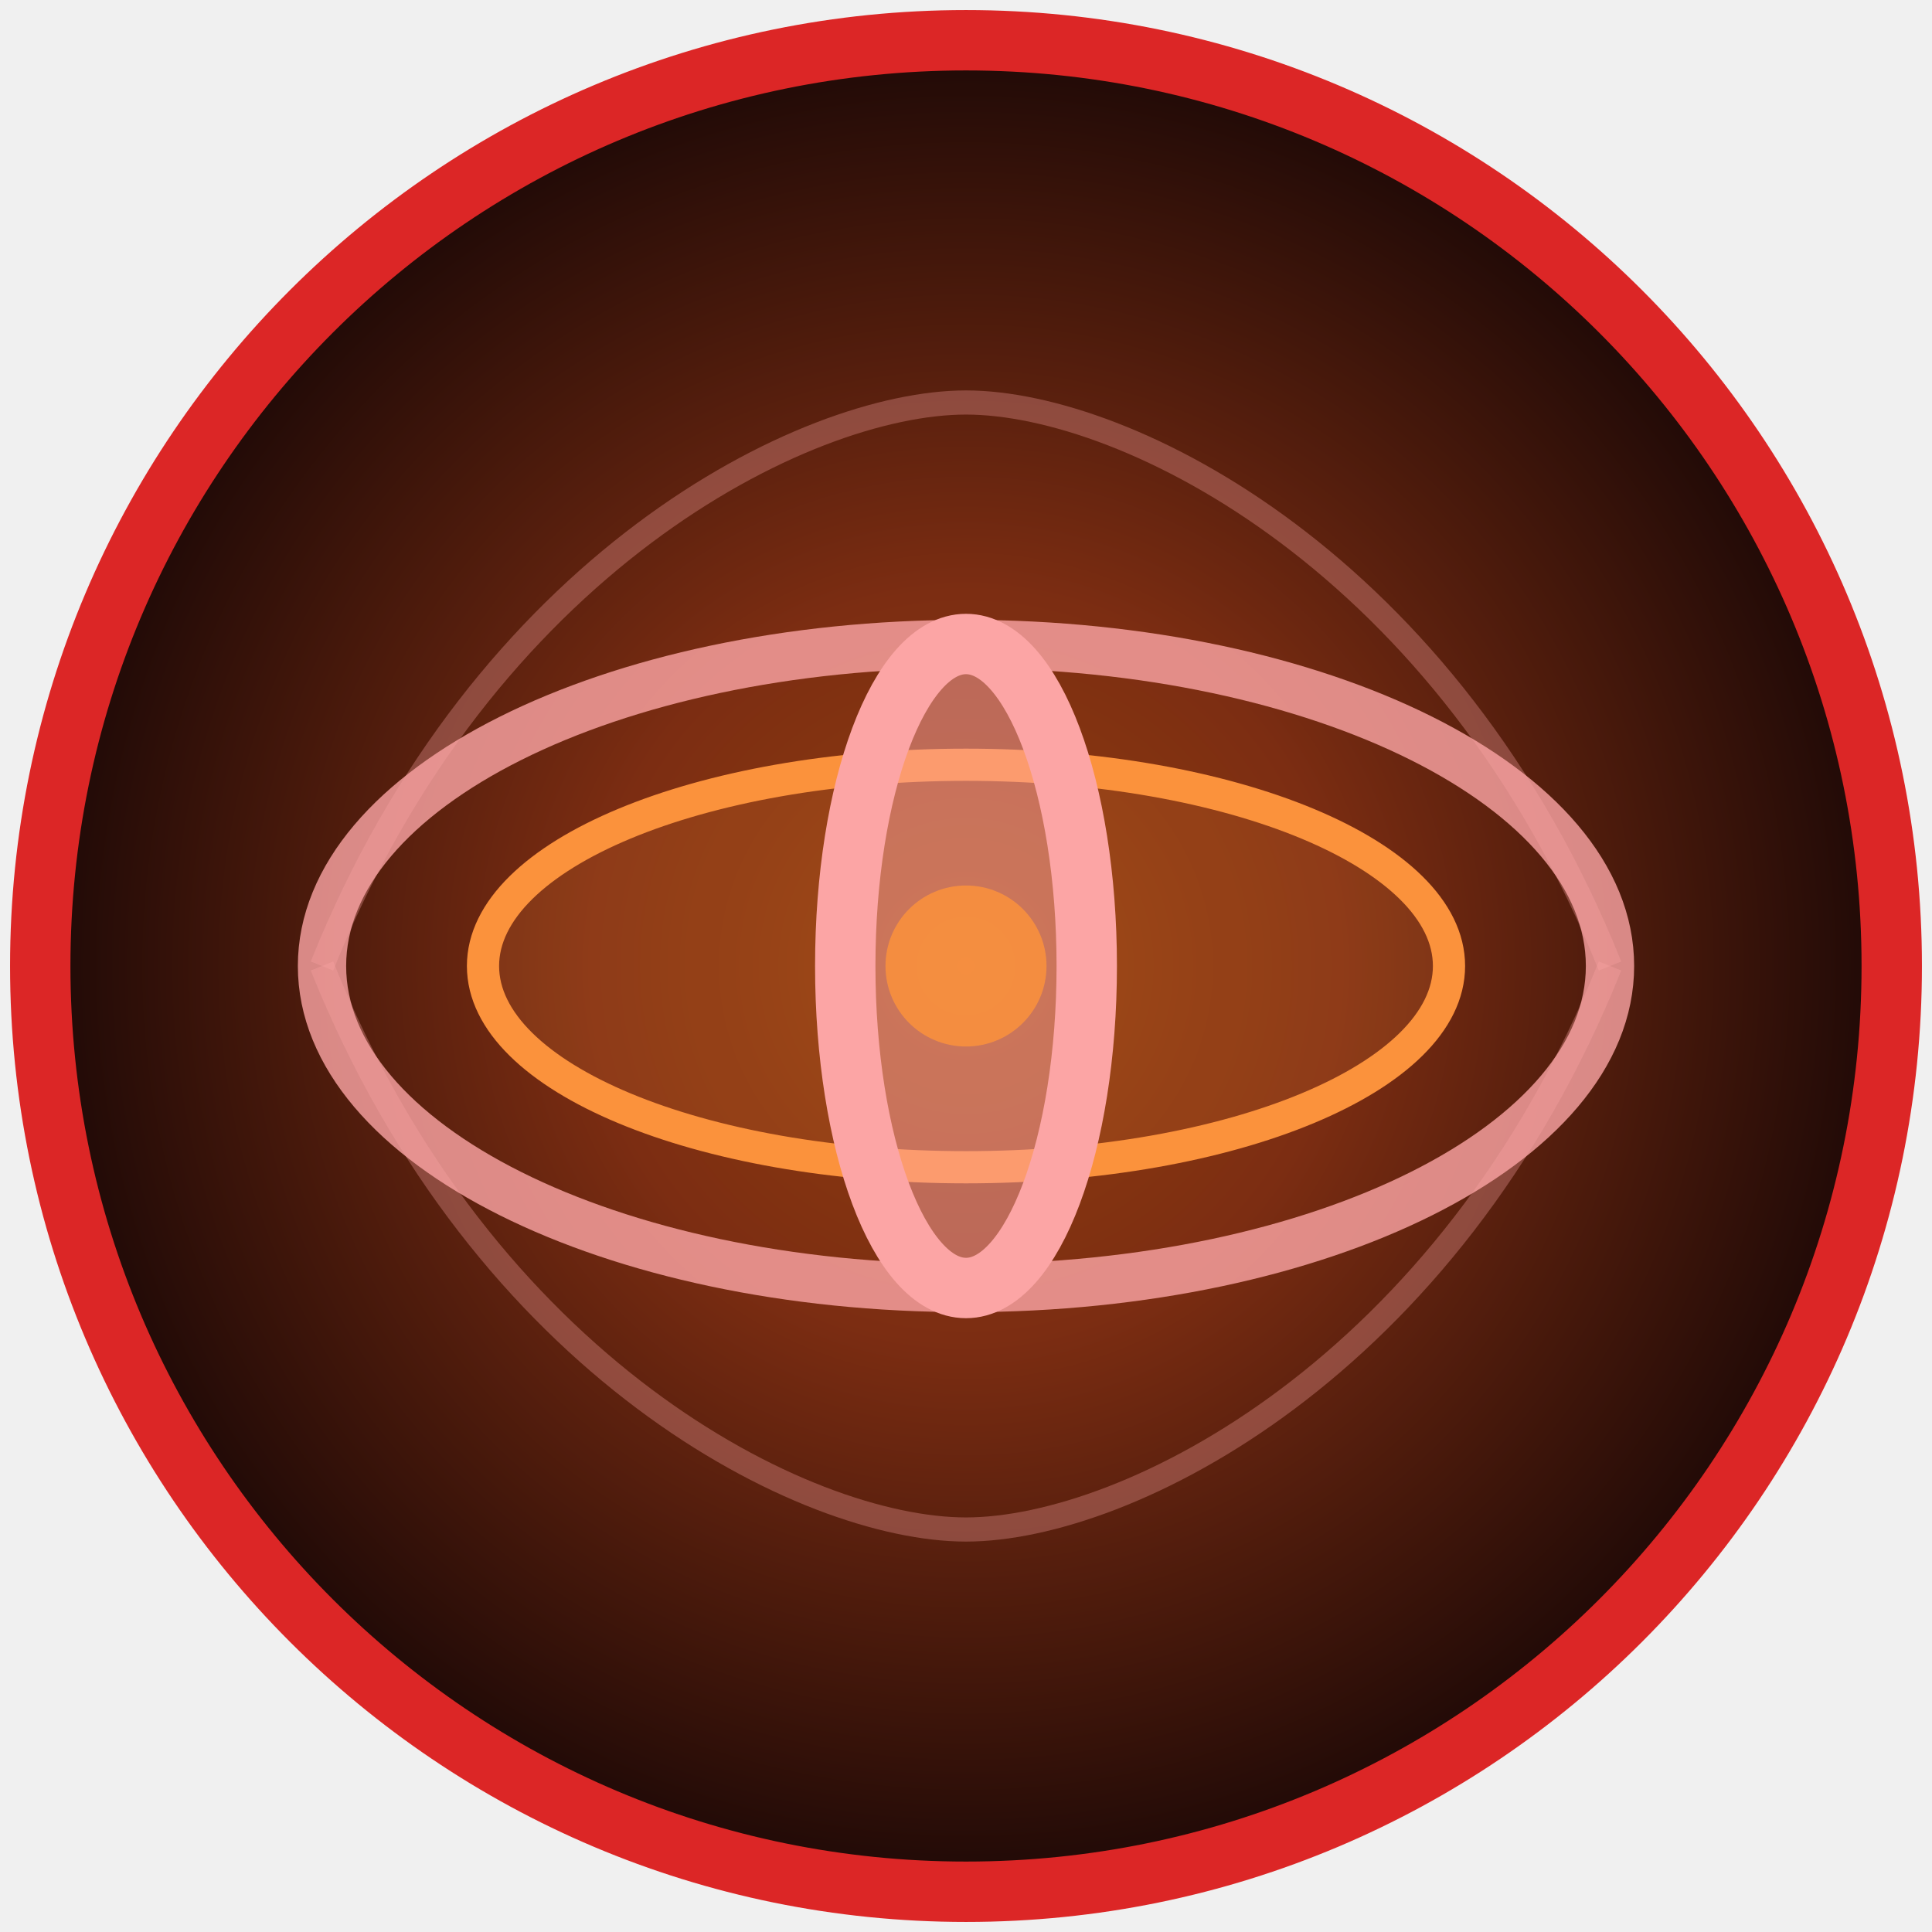
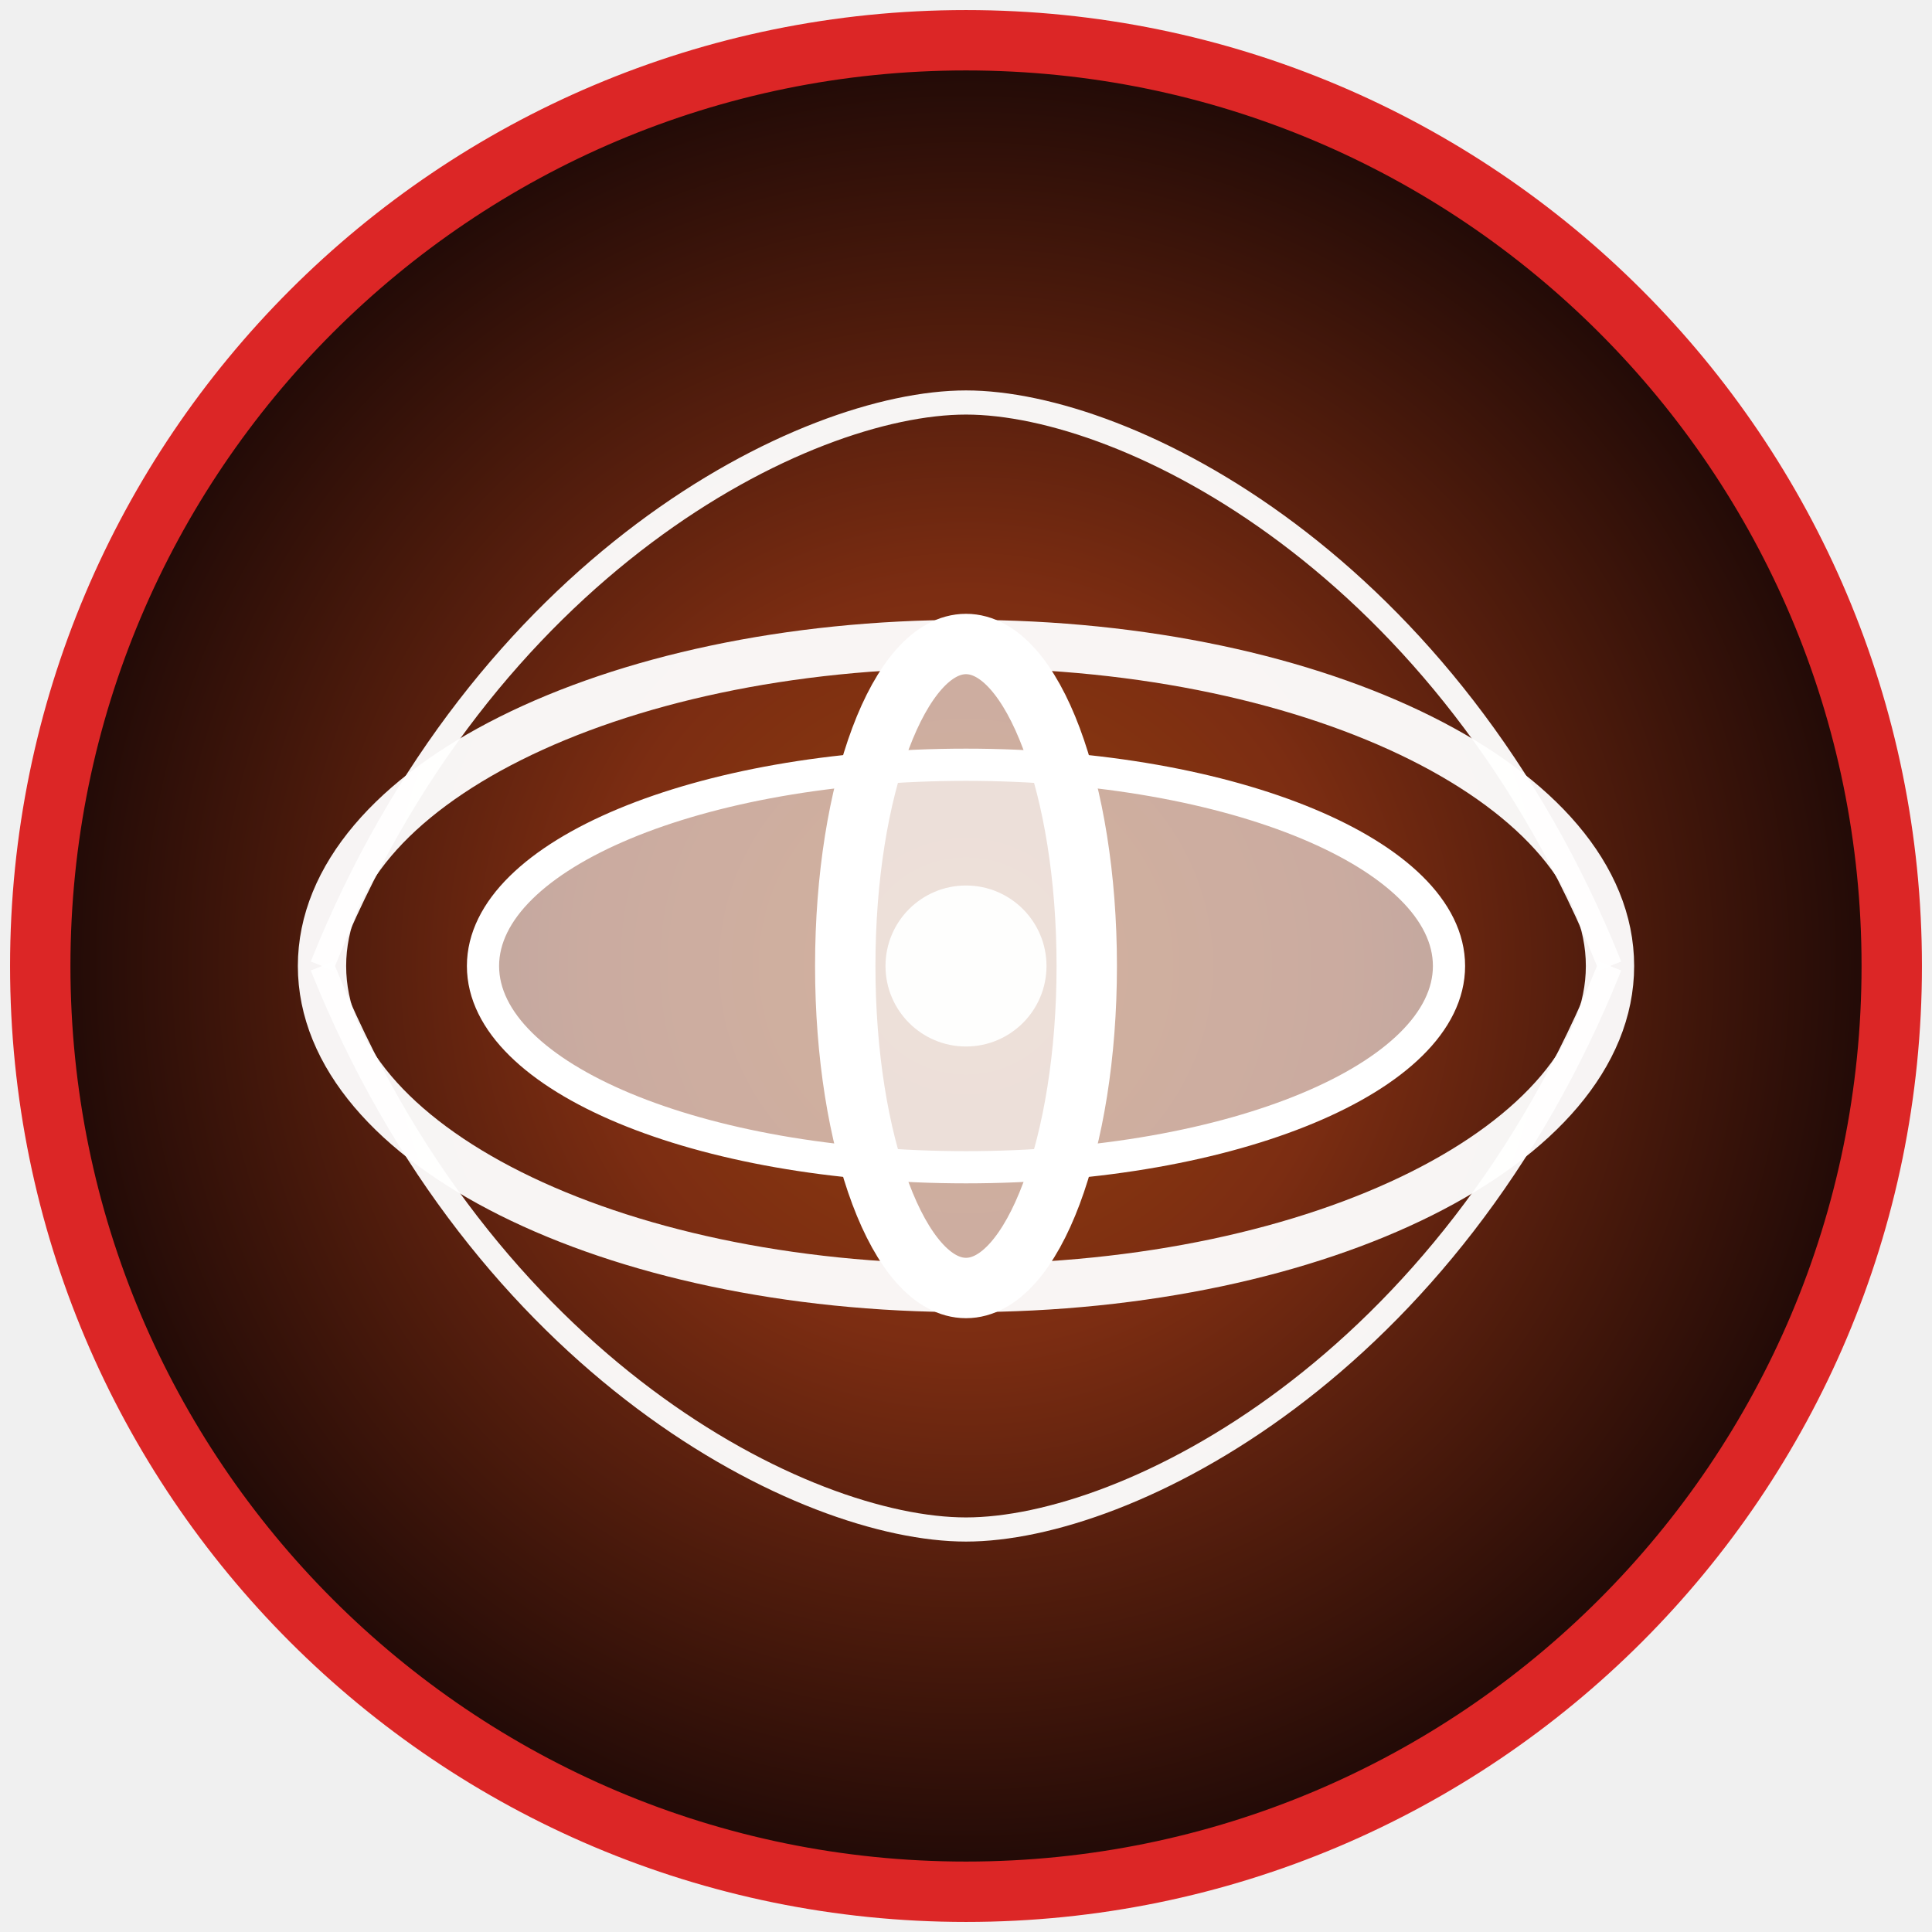
<svg xmlns="http://www.w3.org/2000/svg" viewBox="0 0 48 48">
  <defs>
    <radialGradient id="aef" cx="50%" cy="50%">
      <stop offset="0%" stop-color="#92400e" />
      <stop offset="40%" stop-color="#7c2d12" />
      <stop offset="100%" stop-color="#1c0806" />
    </radialGradient>
  </defs>
  <circle cx="24" cy="24" r="23" fill="url(#aef)" stroke="#dc2626" stroke-width="1.5" />
-   <ellipse cx="24" cy="24" rx="16" ry="8" stroke="#fca5a5" stroke-width="1.2" fill="none" opacity="0.8" />
-   <ellipse cx="24" cy="24" rx="12" ry="5" stroke="#fb923c" stroke-width=".8" fill="#fb923c" fill-opacity="0.15" />
-   <ellipse cx="24" cy="24" rx="3" ry="8" stroke="#fca5a5" stroke-width="1.5" fill="#fca5a5" fill-opacity="0.48" />
-   <circle cx="24" cy="24" r="2" fill="#fb923c" opacity="0.85" />
-   <path d="M8 24c4-10 12-14 16-14s12 4 16 14" stroke="#fca5a5" stroke-width=".6" fill="none" opacity="0.32" />
-   <path d="M8 24c4 10 12 14 16 14s12-4 16-14" stroke="#fca5a5" stroke-width=".6" fill="none" opacity="0.32" />
+   <ellipse cx="24" cy="24" rx="16" ry="8" stroke="#ffffff" stroke-width="1.2" fill="none" opacity="0.95" />
+   <ellipse cx="24" cy="24" rx="12" ry="5" stroke="#ffffff" stroke-width=".8" fill="#ffffff" fill-opacity="0.6" />
+   <ellipse cx="24" cy="24" rx="3" ry="8" stroke="#ffffff" stroke-width="1.5" fill="#ffffff" fill-opacity="0.6" />
+   <circle cx="24" cy="24" r="2" fill="#ffffff" opacity="0.95" />
+   <path d="M8 24c4-10 12-14 16-14s12 4 16 14" stroke="#ffffff" stroke-width=".6" fill="none" opacity="0.95" />
+   <path d="M8 24c4 10 12 14 16 14s12-4 16-14" stroke="#ffffff" stroke-width=".6" fill="none" opacity="0.95" />
</svg>
